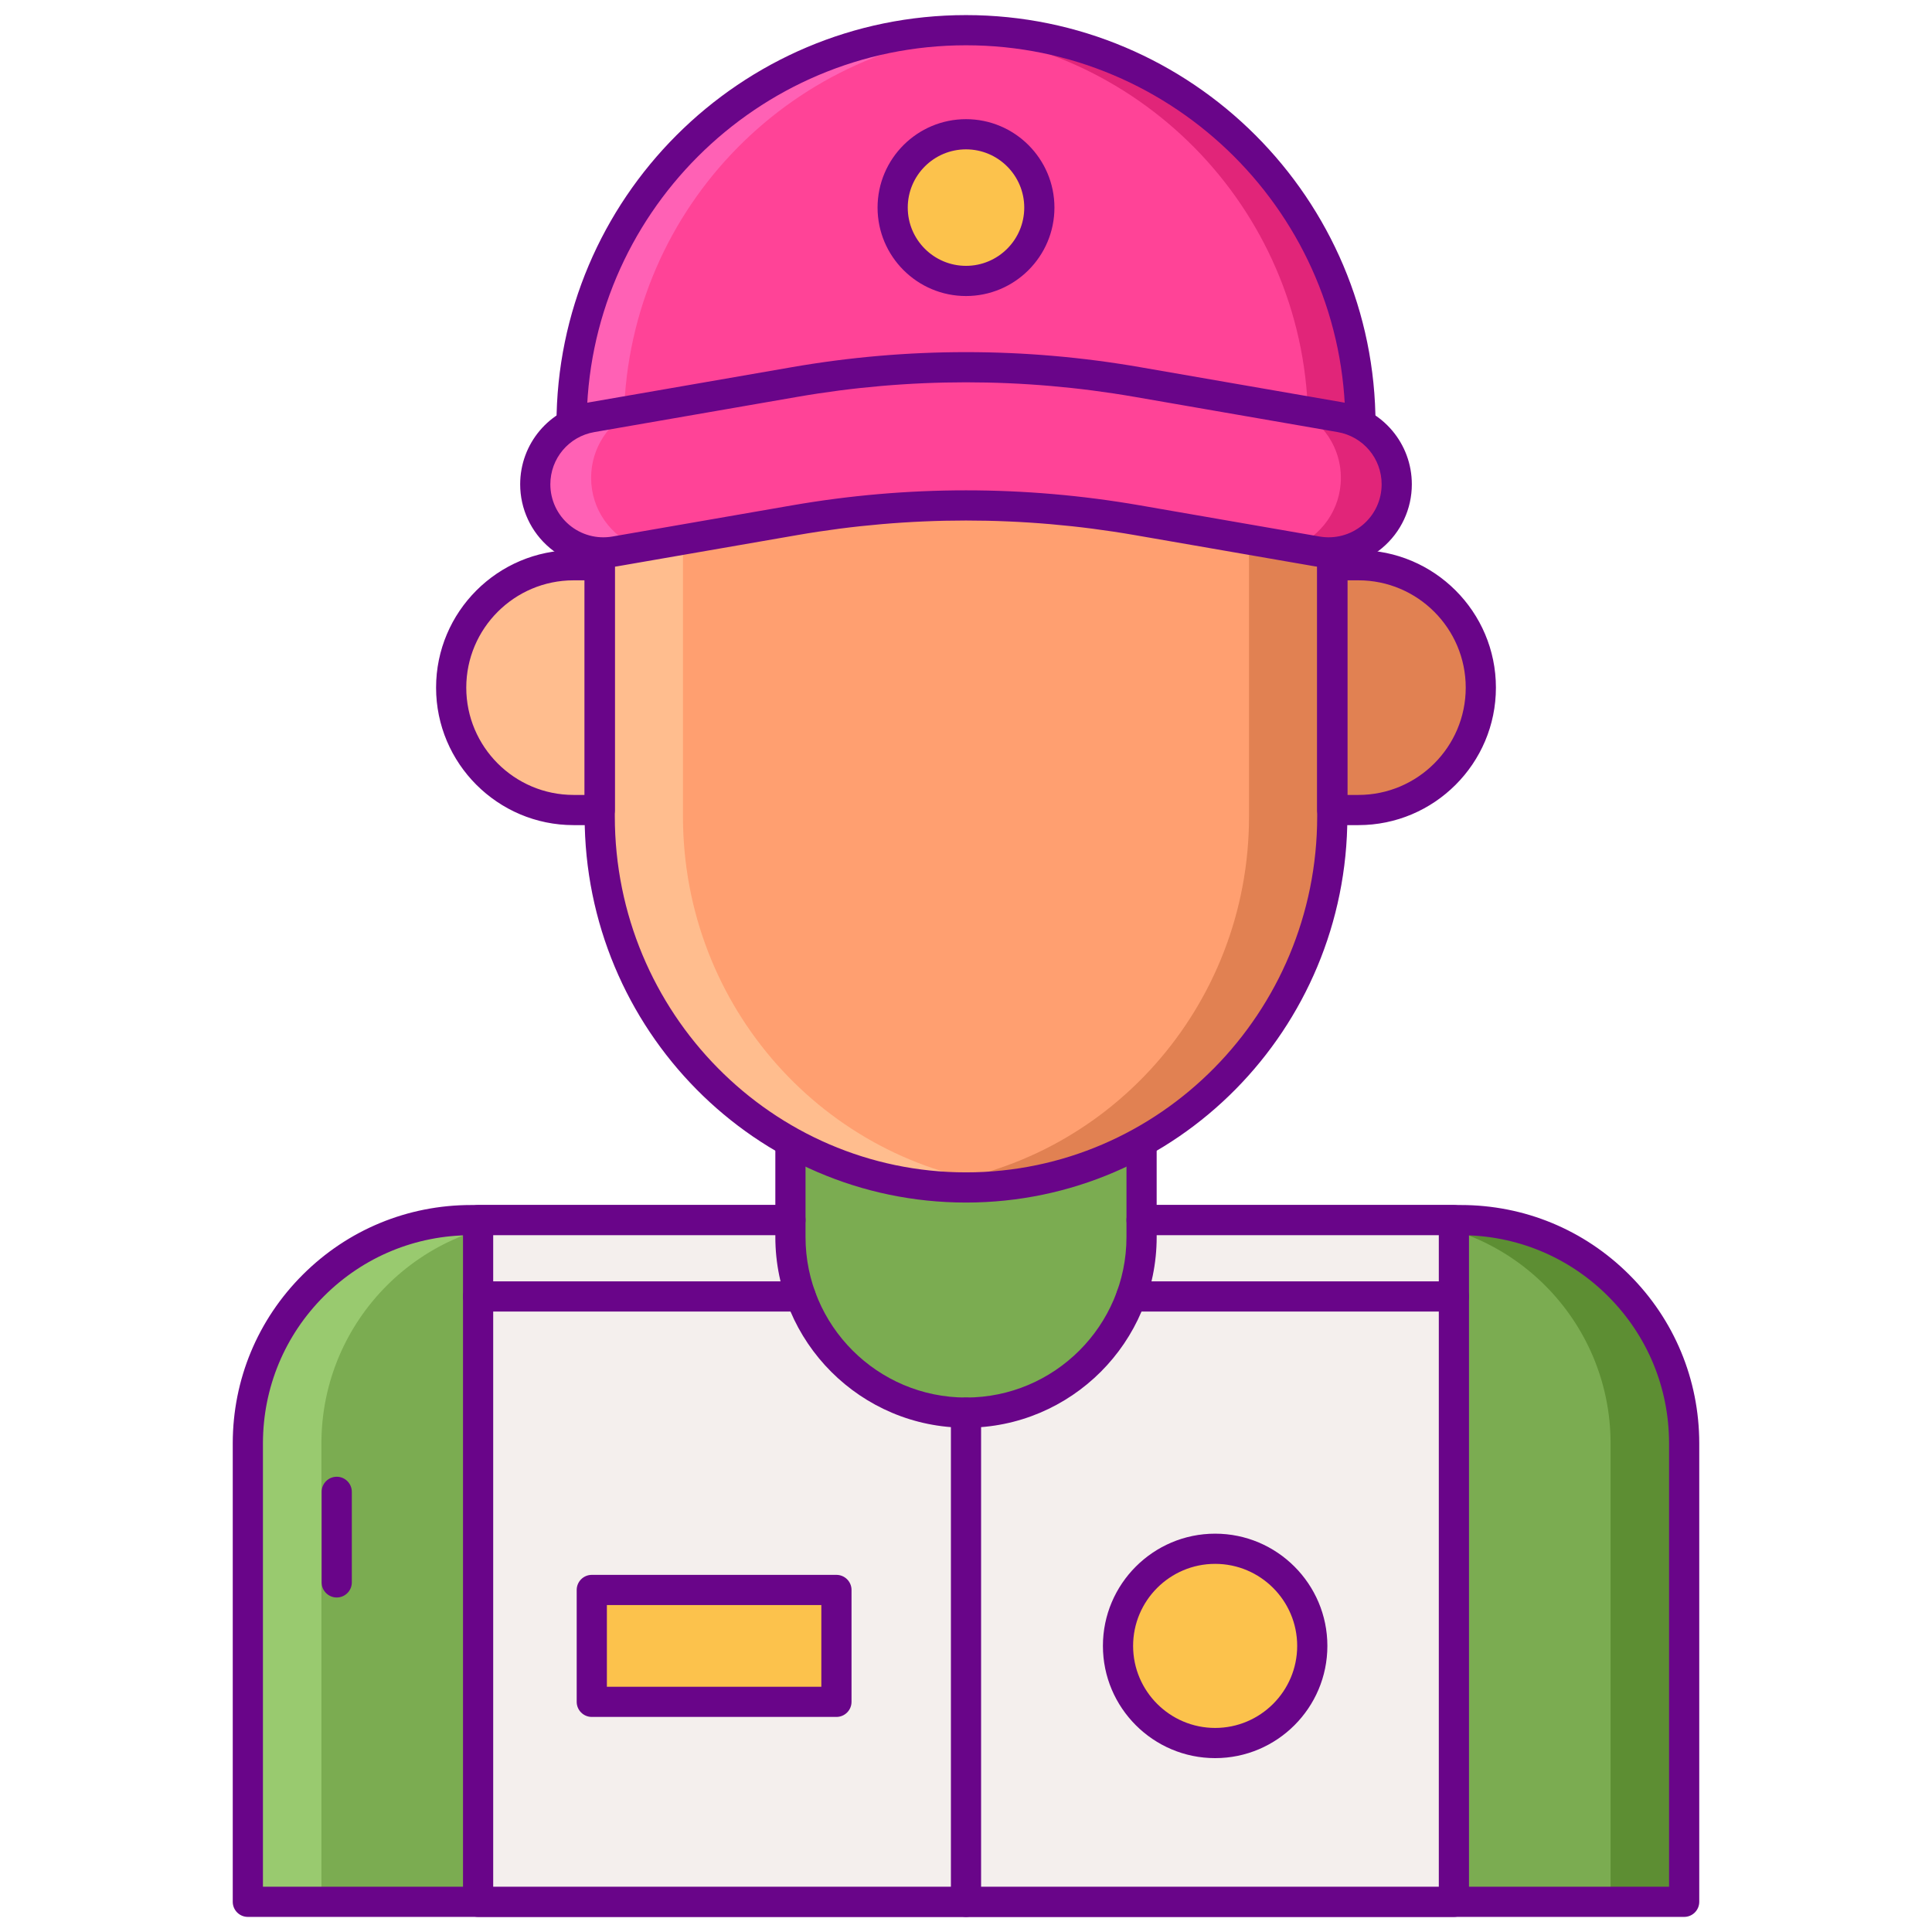
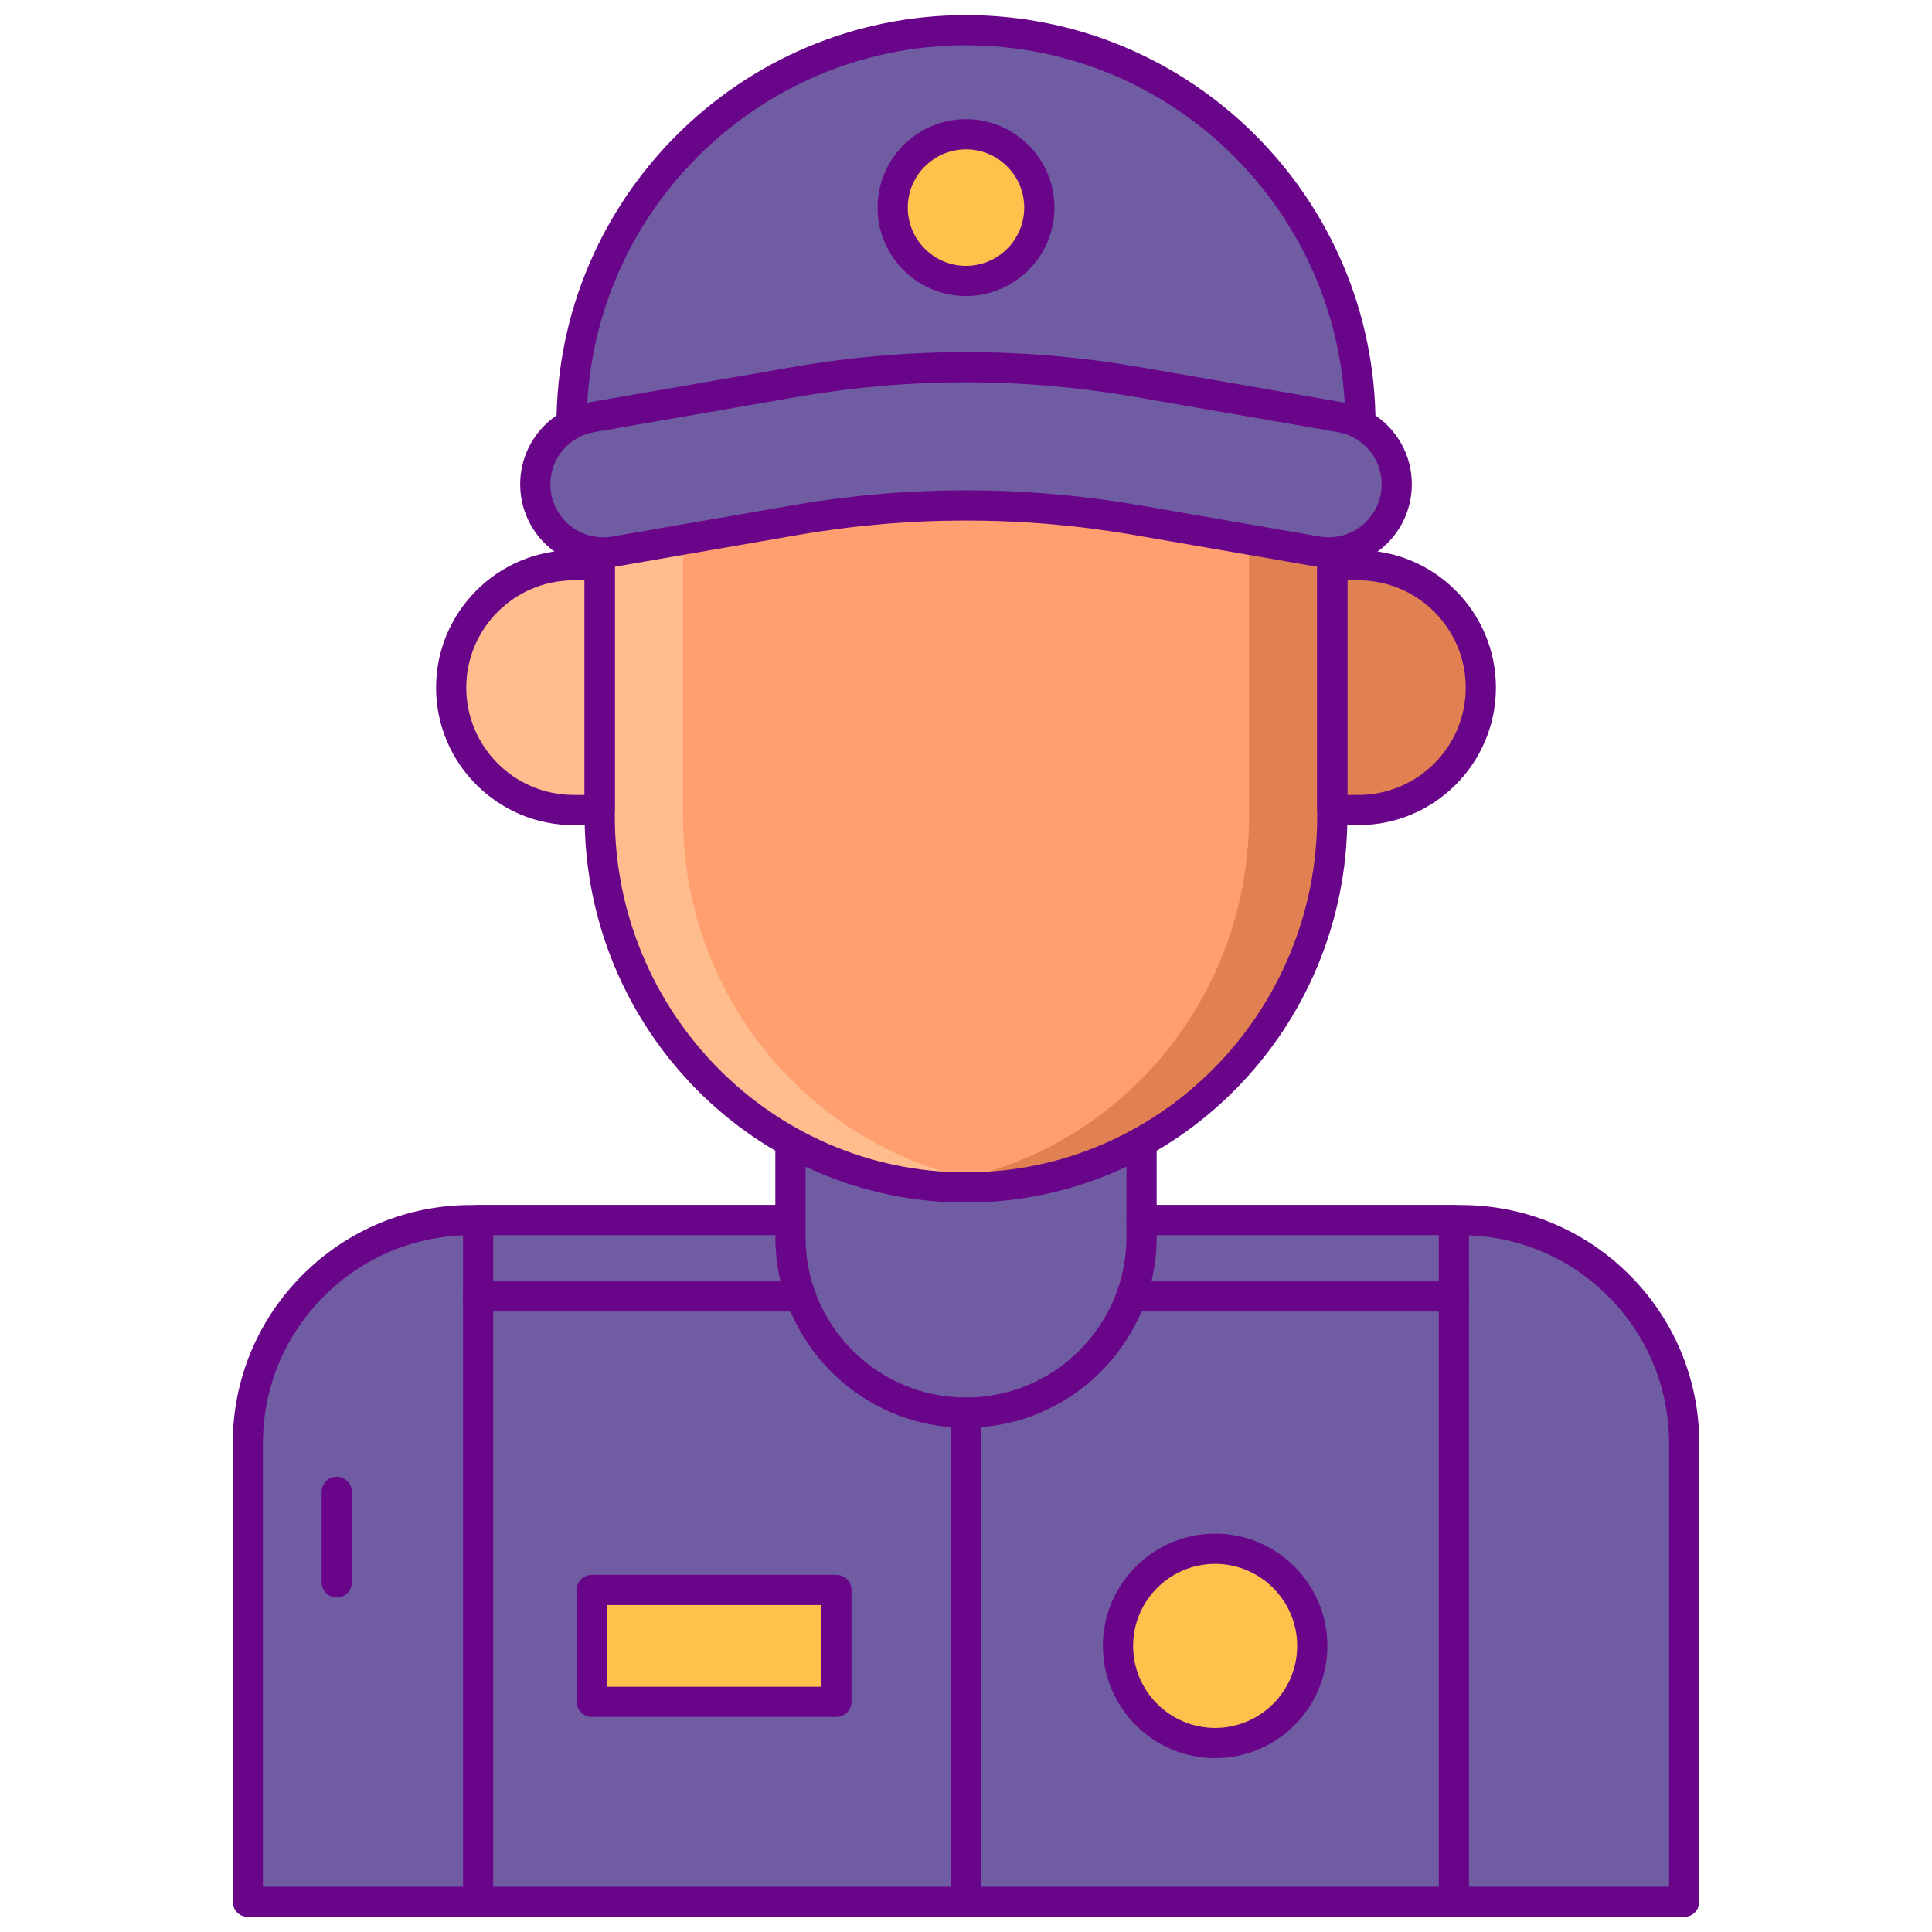
<svg xmlns="http://www.w3.org/2000/svg" viewBox="0 0 256 256" width="64px" height="64px">
-   <path fill="#7bac51" d="M193.523,161.671H178.39h-27.126v-43.813H128h-23.264v43.813H77.61H62.477 c-16.347-0.021-29.616,13.214-29.637,29.561V252H128h95.16v-60.767C223.139,174.885,209.87,161.65,193.523,161.671z" />
-   <path fill="#5d8e33" d="M193.523,161.671h-9.749c16.347-0.021,29.616,13.214,29.637,29.561V252h9.749v-60.767 C223.139,174.885,209.87,161.65,193.523,161.671z" />
-   <path fill="#99ca6f" d="M62.477,161.671h9.749c-16.347-0.021-29.616,13.214-29.637,29.561V252H32.84v-60.767 C32.861,174.885,46.13,161.65,62.477,161.671z" />
+   <path fill="#705ca3" d="M193.523,161.671H178.39h-27.126v-43.813H128h-23.264v43.813H77.61H62.477 c-16.347-0.021-29.616,13.214-29.637,29.561V252H128h95.16v-60.767C223.139,174.885,209.87,161.65,193.523,161.671z" />
+   <path fill="#705ca3" d="M193.523,161.671h-9.749c16.347-0.021,29.616,13.214,29.637,29.561V252h9.749v-60.767 C223.139,174.885,209.87,161.65,193.523,161.671z" />
+   <path fill="#705ca3" d="M62.477,161.671h9.749c-16.347-0.021-29.616,13.214-29.637,29.561V252H32.84v-60.767 C32.861,174.885,46.13,161.65,62.477,161.671z" />
  <path fill="#690589" d="M223.16,254H32.84c-1.104,0-2-0.896-2-2v-60.768c0.011-8.443,3.308-16.374,9.284-22.334 c5.966-5.951,13.89-9.227,22.314-9.227c0.014,0,0.028,0,0.042,0h40.256v-41.813c0-1.104,0.896-2,2-2h46.528c1.104,0,2,0.896,2,2 v41.813h40.256c0.013,0,0.028,0,0.042,0c8.426,0,16.348,3.275,22.314,9.227c5.976,5.96,9.273,13.892,9.284,22.332V252 C225.16,253.104,224.264,254,223.16,254z M34.84,250H221.16v-58.768c-0.009-7.37-2.889-14.296-8.108-19.502 c-5.211-5.197-12.132-8.059-19.49-8.059c-0.013,0-0.005,0.01-0.039,0h-42.258c-1.104,0-2-0.896-2-2v-41.813h-42.528v41.813 c0,1.104-0.896,2-2,2H62.478c-0.012,0-0.024,0-0.037,0c-7.361,0-14.281,2.861-19.492,8.059c-5.22,5.206-8.099,12.133-8.108,19.505 V250z" />
-   <path fill="#f4efed" d="M151.264,161.671v2.247c0,12.848-10.416,23.264-23.264,23.264l0,0c-12.848,0-23.264-10.416-23.264-23.264 v-2.247H63.35V252H192.65v-90.329H151.264z" />
+   <path fill="#705ca3" d="M151.264,161.671v2.247c0,12.848-10.416,23.264-23.264,23.264l0,0c-12.848,0-23.264-10.416-23.264-23.264 v-2.247H63.35V252H192.65v-90.329H151.264z" />
  <rect width="32.416" height="14.824" x="78.415" y="210.678" fill="#fcc24c" />
  <circle cx="161.013" cy="218.09" r="12.871" fill="#fcc24c" transform="rotate(-45.001 161.011 218.093)" />
  <path fill="#690589" d="M44.618,211.676c-1.104,0-2-0.896-2-2v-12c0-1.104,0.896-2,2-2s2,0.896,2,2v12 C46.618,210.781,45.722,211.676,44.618,211.676z" />
  <path fill="#690589" d="M192.649,254H63.351c-1.104,0-2-0.896-2-2v-90.329c0-1.104,0.896-2,2-2h41.385c1.104,0,2,0.896,2,2v2.246 c0,11.725,9.539,21.264,21.264,21.264s21.264-9.539,21.264-21.264v-2.246c0-1.104,0.896-2,2-2h41.385c1.104,0,2,0.896,2,2V252 C194.649,253.104,193.754,254,192.649,254z M65.351,250h125.299v-86.329h-37.385v0.246c0,13.931-11.333,25.264-25.264,25.264 s-25.264-11.333-25.264-25.264v-0.246H65.351V250z" />
  <path fill="#690589" d="M128,254c-1.104,0-2-0.896-2-2v-64.818c0-1.104,0.896-2,2-2s2,0.896,2,2V252C130,253.104,129.104,254,128,254 z" />
  <path fill="#690589" d="M110.831,227.502H78.415c-1.104,0-2-0.896-2-2v-14.824c0-1.104,0.896-2,2-2h32.416c1.104,0,2,0.896,2,2 v14.824C112.831,226.607,111.935,227.502,110.831,227.502z M80.415,223.502h28.416v-10.824H80.415V223.502z" />
  <path fill="#690589" d="M161.013,232.961c-8.2,0-14.871-6.671-14.871-14.871s6.671-14.871,14.871-14.871s14.871,6.671,14.871,14.871 S169.213,232.961,161.013,232.961z M161.013,207.219c-5.994,0-10.871,4.877-10.871,10.871s4.877,10.871,10.871,10.871 s10.871-4.876,10.871-10.871S167.007,207.219,161.013,207.219z" />
  <path fill="#690589" d="M106.103,173.785H63.351c-1.104,0-2-0.896-2-2s0.896-2,2-2h42.752c1.104,0,2,0.896,2,2 S107.208,173.785,106.103,173.785z" />
  <path fill="#690589" d="M192.649,173.785h-42.752c-1.104,0-2-0.896-2-2s0.896-2,2-2h42.752c1.104,0,2,0.896,2,2 S193.754,173.785,192.649,173.785z" />
  <path fill="#ffbd8e" d="M79.467,74.896h-3.465c-8.957,0-16.219,7.262-16.219,16.219c0,8.957,7.261,16.219,16.219,16.219h3.465 V74.896z" />
  <path fill="#e18152" d="M179.998,74.896h-3.465v32.437h3.465c8.957,0,16.218-7.261,16.218-16.219 C196.216,82.158,188.955,74.896,179.998,74.896z" />
  <path fill="#ff9f70" d="M128,157.344L128,157.344c-26.804,0-48.532-22.011-48.532-49.163V74.146 c0-27.152,21.729-49.163,48.532-49.163l0,0c26.804,0,48.533,22.011,48.533,49.163v34.036 C176.533,135.333,154.804,157.344,128,157.344z" />
  <path fill="#e18152" d="M128,24.983c-1.866,0-3.704,0.117-5.515,0.325c24.205,2.775,43.017,23.576,43.017,48.838v34.036 c0,25.262-18.812,46.062-43.017,48.838c1.811,0.208,3.649,0.325,5.515,0.325c26.804,0,48.533-22.011,48.533-49.163V74.146 C176.533,46.993,154.804,24.983,128,24.983z" />
  <path fill="#ffbd8e" d="M128,24.983c1.866,0,3.704,0.117,5.515,0.325c-24.206,2.775-43.018,23.576-43.018,48.838v34.036 c0,25.262,18.812,46.062,43.018,48.838c-1.811,0.208-3.649,0.325-5.515,0.325c-26.804,0-48.532-22.011-48.532-49.163V74.146 C79.467,46.993,101.196,24.983,128,24.983z" />
  <path fill="#690589" d="M128,159.344c-27.864,0-50.533-22.952-50.533-51.163V74.146c0-28.211,22.669-51.163,50.533-51.163 s50.533,22.952,50.533,51.163v34.036C178.533,136.393,155.864,159.344,128,159.344z M128,26.982 c-25.658,0-46.533,21.157-46.533,47.163v34.036c0,26.006,20.875,47.163,46.533,47.163s46.533-21.157,46.533-47.163V74.146 C174.533,48.14,153.658,26.982,128,26.982z" />
  <path fill="#690589" d="M79.467,109.333h-3.465c-10.046,0-18.219-8.173-18.219-18.218c0-10.046,8.173-18.219,18.219-18.219h3.465 c1.104,0,2,0.896,2,2v32.437C81.467,108.438,80.572,109.333,79.467,109.333z M76.002,76.896c-7.84,0-14.219,6.378-14.219,14.219 c0,7.84,6.378,14.218,14.219,14.218h1.465V76.896H76.002z" />
  <path fill="#690589" d="M179.998,109.333h-3.465c-1.104,0-2-0.896-2-2V74.896c0-1.104,0.896-2,2-2h3.465 c10.046,0,18.219,8.173,18.219,18.219C198.216,101.161,190.043,109.333,179.998,109.333z M178.533,105.333h1.465 c7.84,0,14.219-6.378,14.219-14.218c0-7.84-6.378-14.219-14.219-14.219h-1.465V105.333z" />
-   <path fill="#ff4397" d="M128,4L128,4C99.135,4,75.736,27.399,75.736,56.264v6.389h104.528v-6.389C180.264,27.399,156.865,4,128,4z" />
-   <path fill="#e12579" d="M128,4L128,4c-1.166,0-2.319,0.052-3.466,0.127c27.247,1.786,48.798,24.438,48.798,52.137v6.389h6.932 v-6.389C180.264,27.399,156.865,4,128,4z" />
-   <path fill="#ff61b5" d="M128,4L128,4c1.166,0,2.319,0.052,3.466,0.127c-27.247,1.786-48.798,24.438-48.798,52.137v6.389h-6.932 v-6.389C75.736,27.399,99.135,4,128,4z" />
+   <path fill="#705ca3" d="M128,4L128,4C99.135,4,75.736,27.399,75.736,56.264v6.389h104.528v-6.389C180.264,27.399,156.865,4,128,4z" />
+   <path fill="#705ca3" d="M128,4L128,4c-1.166,0-2.319,0.052-3.466,0.127c27.247,1.786,48.798,24.438,48.798,52.137v6.389h6.932 v-6.389C180.264,27.399,156.865,4,128,4z" />
+   <path fill="#705ca3" d="M128,4L128,4c1.166,0,2.319,0.052,3.466,0.127c-27.247,1.786-48.798,24.438-48.798,52.137v6.389h-6.932 v-6.389C75.736,27.399,99.135,4,128,4z" />
  <path fill="#690589" d="M180.264,64.653H75.736c-1.104,0-2-0.896-2-2v-6.39C73.736,26.343,98.079,2,128,2 s54.264,24.343,54.264,54.264v6.39C182.264,63.758,181.368,64.653,180.264,64.653z M77.736,60.653h100.527v-4.39 C178.264,28.548,155.715,6,128,6S77.736,28.548,77.736,56.264V60.653z" />
  <circle cx="128" cy="27.508" r="9.718" fill="#fcc24c" transform="rotate(-20.215 128.01 27.515)" />
  <path fill="#690589" d="M128,39.226c-6.461,0-11.718-5.256-11.718-11.718S121.539,15.79,128,15.79s11.718,5.256,11.718,11.718 S134.461,39.226,128,39.226z M128,19.79c-4.255,0-7.718,3.462-7.718,7.718s3.462,7.718,7.718,7.718s7.718-3.462,7.718-7.718 S132.255,19.79,128,19.79z" />
-   <path fill="#ff4397" d="M174.51,73.063l-23.806-4.131c-15.023-2.607-30.383-2.607-45.407,0L81.49,73.063 c-5.517,0.957-10.564-3.29-10.564-8.889l0,0c0-4.388,3.157-8.139,7.48-8.889l26.891-4.666c15.023-2.607,30.383-2.607,45.407,0 l26.891,4.666c4.323,0.75,7.48,4.502,7.48,8.889v0C185.074,69.773,180.026,74.021,174.51,73.063z" />
-   <path fill="#e12579" d="M177.594,55.285l-5.787-1.004c3.498,1.557,5.868,5.051,5.868,9.028c0,4.251-2.656,7.786-6.297,9.212 l3.131,0.543c5.517,0.957,10.564-3.29,10.564-8.889C185.074,59.787,181.917,56.035,177.594,55.285z" />
-   <path fill="#ff61b5" d="M78.406,55.285l5.787-1.004c-3.498,1.557-5.868,5.051-5.868,9.028c0,4.251,2.656,7.786,6.297,9.212 l-3.131,0.543c-5.517,0.957-10.564-3.29-10.564-8.889C70.926,59.787,74.083,56.035,78.406,55.285z" />
+   <path fill="#705ca3" d="M174.51,73.063l-23.806-4.131c-15.023-2.607-30.383-2.607-45.407,0L81.49,73.063 c-5.517,0.957-10.564-3.29-10.564-8.889l0,0c0-4.388,3.157-8.139,7.48-8.889l26.891-4.666c15.023-2.607,30.383-2.607,45.407,0 l26.891,4.666c4.323,0.75,7.48,4.502,7.48,8.889v0C185.074,69.773,180.026,74.021,174.51,73.063z" />
+   <path fill="#705ca3" d="M177.594,55.285l-5.787-1.004c3.498,1.557,5.868,5.051,5.868,9.028c0,4.251-2.656,7.786-6.297,9.212 l3.131,0.543c5.517,0.957,10.564-3.29,10.564-8.889C185.074,59.787,181.917,56.035,177.594,55.285z" />
+   <path fill="#705ca3" d="M78.406,55.285l5.787-1.004c-3.498,1.557-5.868,5.051-5.868,9.028c0,4.251,2.656,7.786,6.297,9.212 l-3.131,0.543c-5.517,0.957-10.564-3.29-10.564-8.889C70.926,59.787,74.083,56.035,78.406,55.285z" />
  <path fill="#690589" d="M79.939,75.197c-2.575,0-5.083-0.902-7.087-2.589c-2.495-2.1-3.926-5.173-3.926-8.434 c0-5.374,3.843-9.941,9.138-10.86l26.891-4.666c15.292-2.653,30.799-2.653,46.091,0l26.891,4.666 c5.295,0.919,9.138,5.486,9.138,10.859c0,3.261-1.431,6.334-3.926,8.434c-2.495,2.099-5.767,2.982-8.98,2.426l-23.806-4.13 c-14.838-2.575-29.885-2.575-44.724,0l-23.806,4.13C81.201,75.143,80.568,75.197,79.939,75.197z M128,64.972 c7.7,0,15.399,0.664,23.045,1.99l23.806,4.13l0,0c2.046,0.355,4.132-0.208,5.722-1.545s2.501-3.295,2.501-5.373 c0-3.424-2.448-6.333-5.822-6.918l-26.891-4.666c-14.839-2.575-29.885-2.575-44.724,0l-26.891,4.666 c-3.374,0.585-5.822,3.495-5.822,6.918c0,2.077,0.912,4.035,2.501,5.373s3.673,1.901,5.722,1.545l23.806-4.13 C112.601,65.635,120.3,64.972,128,64.972z" />
</svg>
